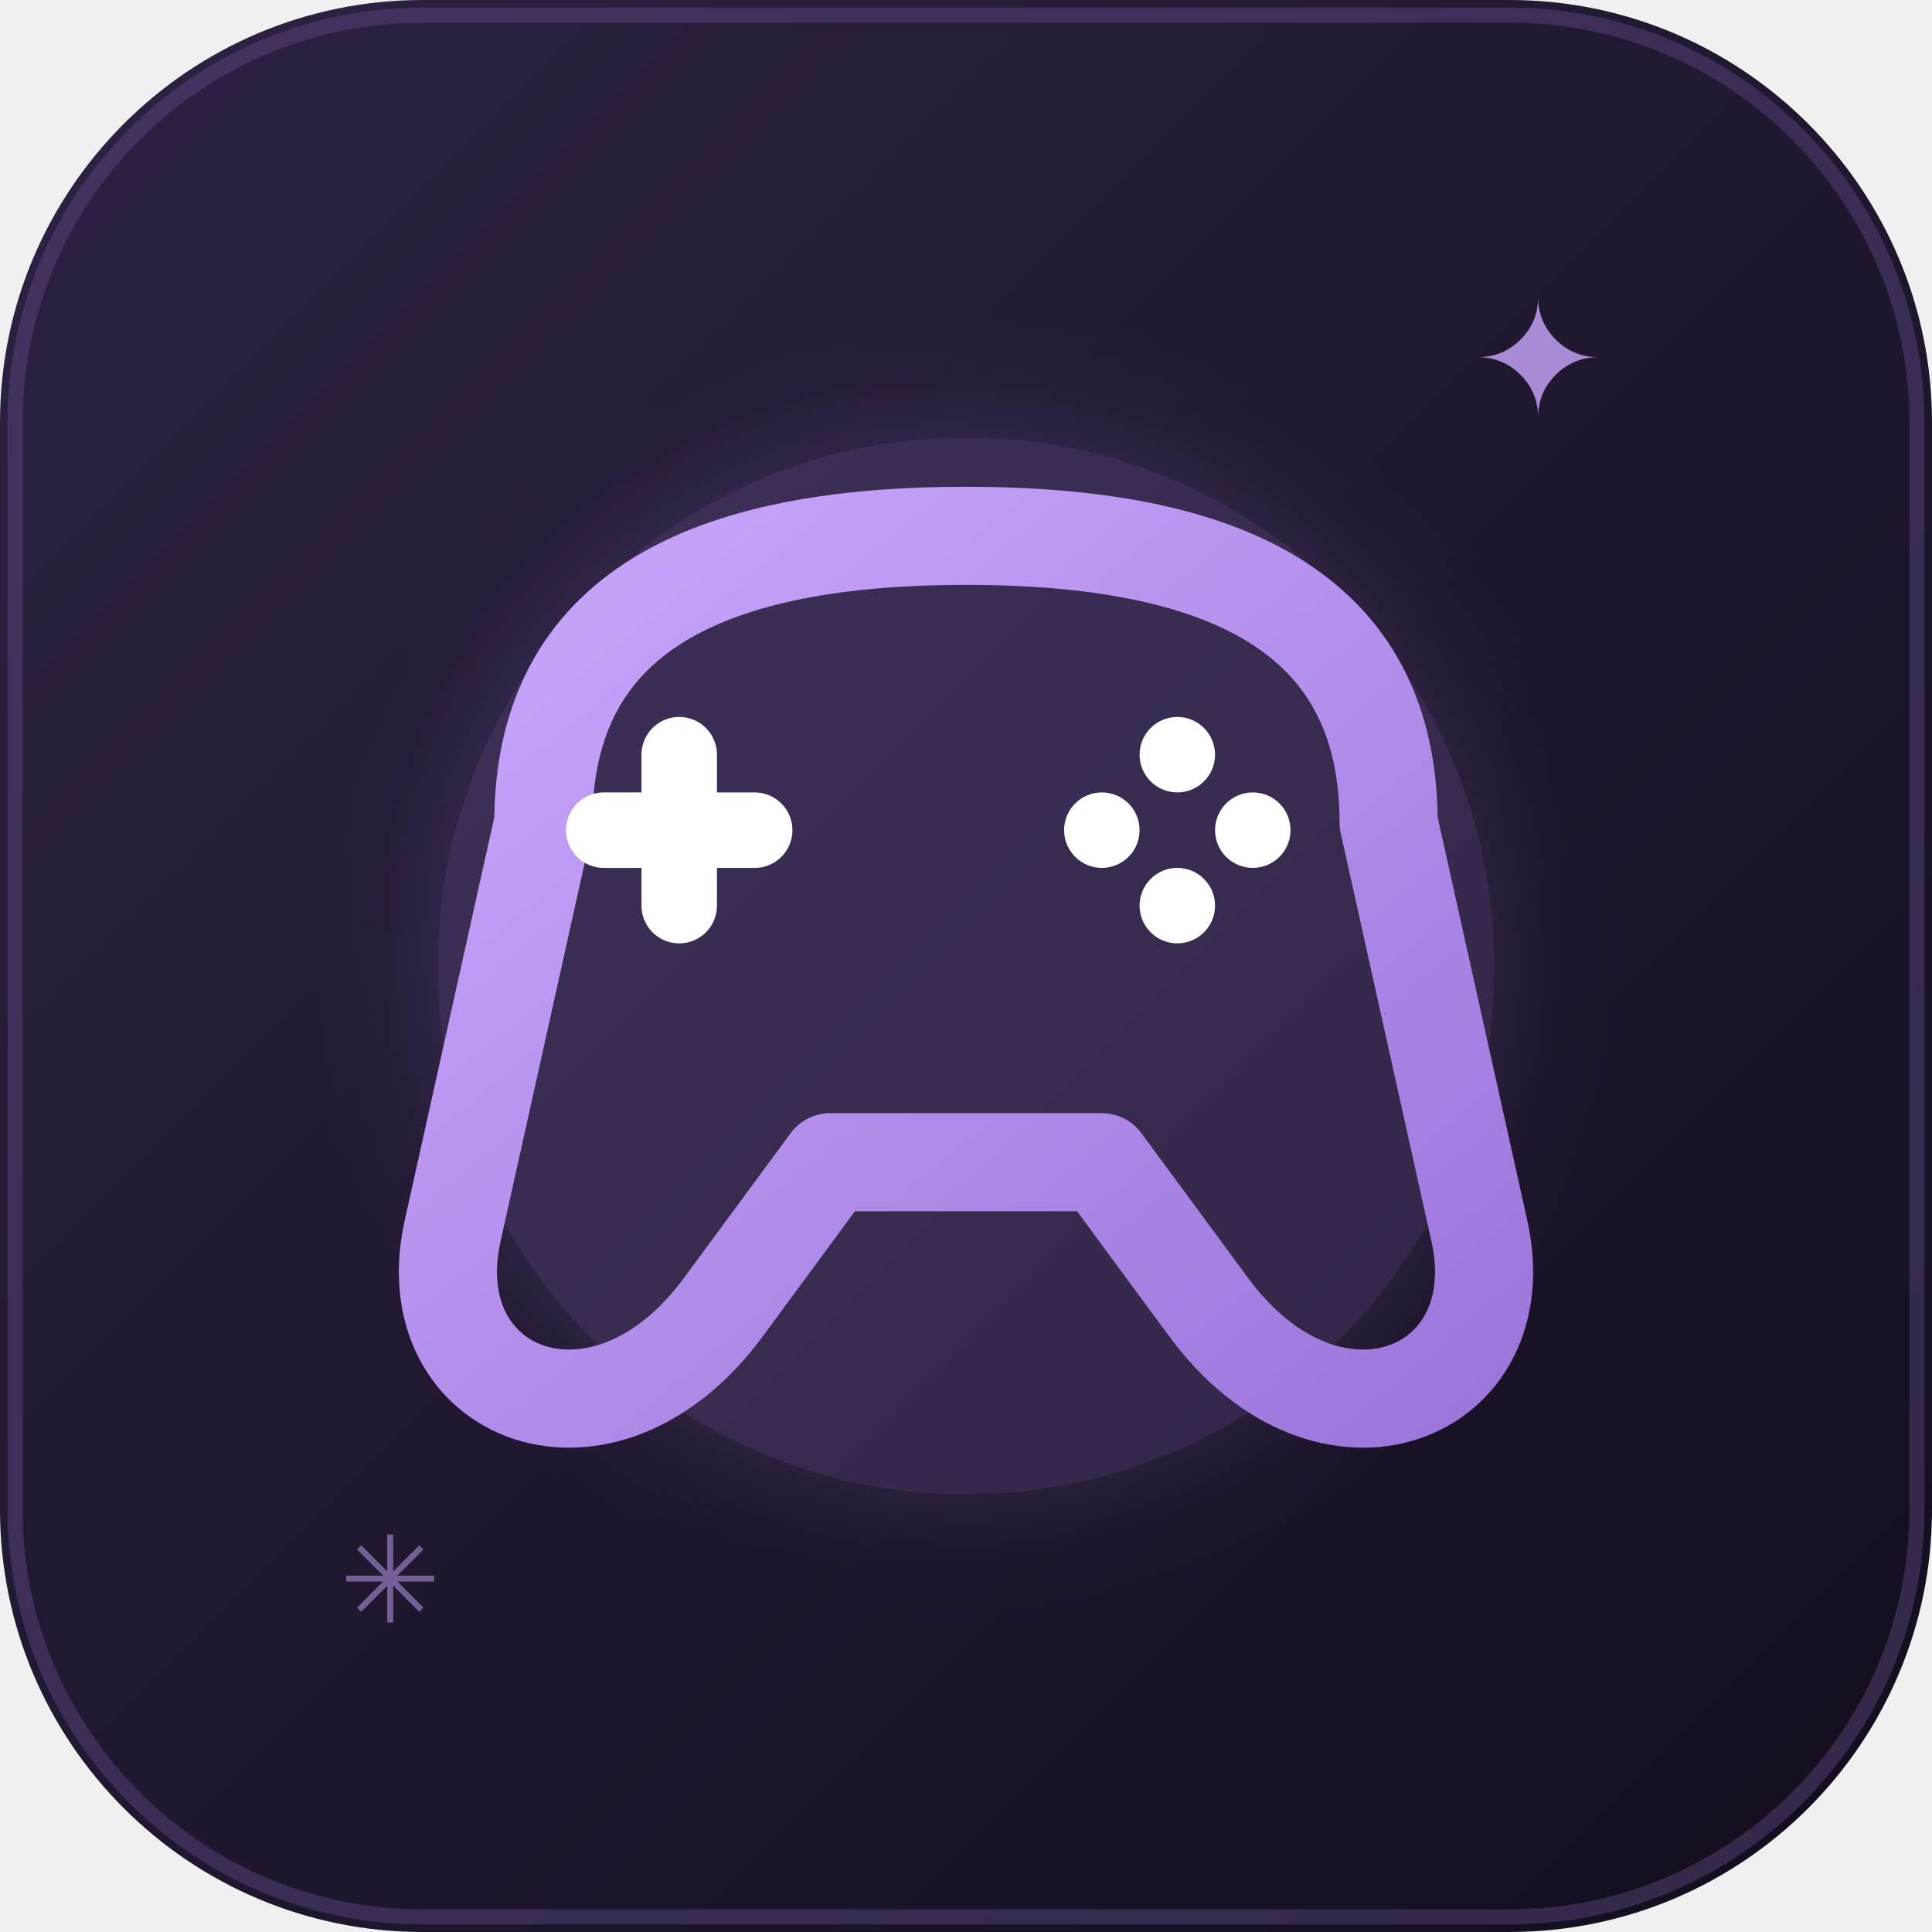
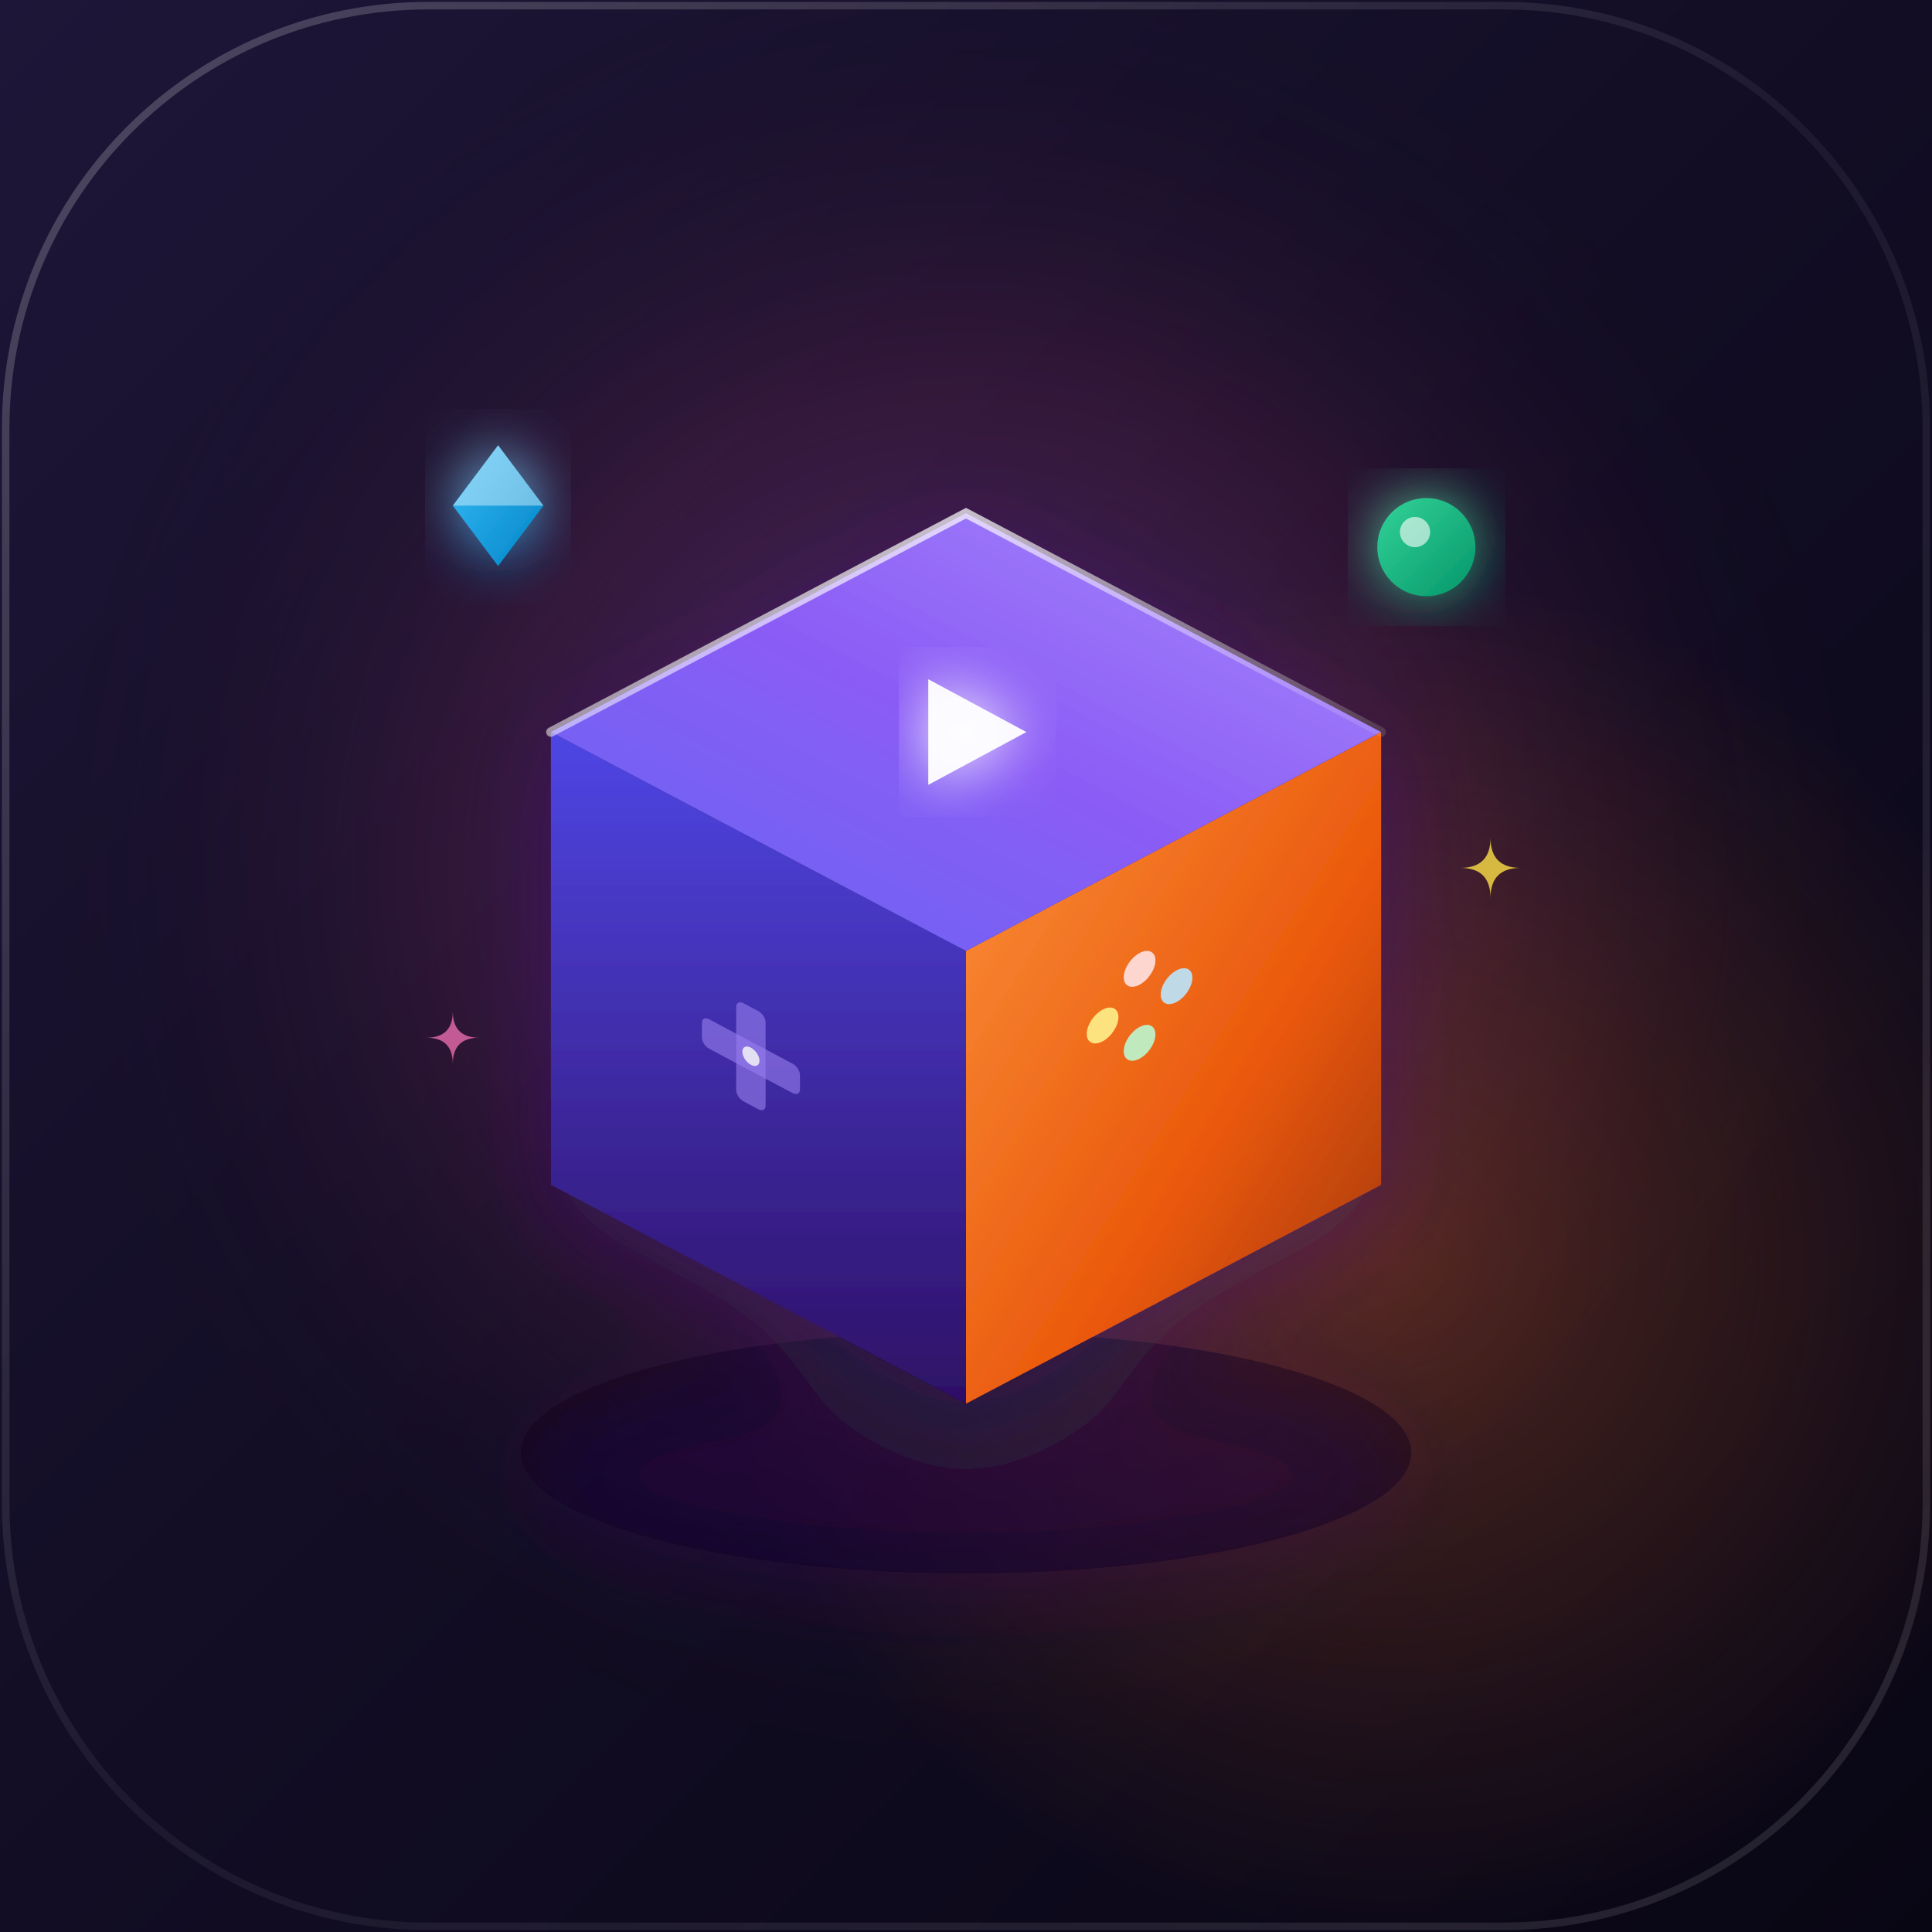
<svg xmlns="http://www.w3.org/2000/svg" viewBox="0 0 512 512" width="512" height="512">
  <defs>
-     <linearGradient id="bg" x1="0%" y1="0%" x2="100%" y2="100%">
-       <stop offset="0%" stop-color="#2d2244" />
-       <stop offset="50%" stop-color="#1f1830" />
-       <stop offset="100%" stop-color="#120e1d" />
+     <linearGradient id="bgGrad" x1="0%" y1="0%" x2="100%" y2="100%">
+       <stop offset="0%" stop-color="#1E1638" />
+       <stop offset="50%" stop-color="#120D24" />
+       <stop offset="100%" stop-color="#090614" />
    </linearGradient>
-     <linearGradient id="pad" x1="0%" y1="0%" x2="100%" y2="100%">
-       <stop offset="0%" stop-color="#caa7fc" />
-       <stop offset="100%" stop-color="#9d76db" />
+     <radialGradient id="centerGlow" cx="50%" cy="45%" r="48%">
+       <stop offset="0%" stop-color="#8B5CF6" stop-opacity="0.38" />
+       <stop offset="55%" stop-color="#EC4899" stop-opacity="0.12" />
+       <stop offset="100%" stop-color="#000000" stop-opacity="0" />
+     </radialGradient>
+     <radialGradient id="orangeGlow" cx="72%" cy="65%" r="35%">
+       <stop offset="0%" stop-color="#F97316" stop-opacity="0.25" />
+       <stop offset="100%" stop-color="#F97316" stop-opacity="0" />
+     </radialGradient>
+     <linearGradient id="boxTop" x1="0%" y1="100%" x2="100%" y2="0%">
+       <stop offset="0%" stop-color="#6366F1" />
+       <stop offset="50%" stop-color="#8B5CF6" />
+       <stop offset="100%" stop-color="#A78BFA" />
    </linearGradient>
-     <filter id="glow" x="-20%" y="-20%" width="140%" height="140%">
-       <feGaussianBlur stdDeviation="16" result="blur" />
+     <linearGradient id="boxLeft" x1="50%" y1="0%" x2="50%" y2="100%">
+       <stop offset="0%" stop-color="#4F46E5" />
+       <stop offset="100%" stop-color="#2E1065" />
+     </linearGradient>
+     <linearGradient id="boxRight" x1="0%" y1="0%" x2="100%" y2="100%">
+       <stop offset="0%" stop-color="#FB923C" />
+       <stop offset="60%" stop-color="#EA580C" />
+       <stop offset="100%" stop-color="#9A3412" />
+     </linearGradient>
+     <linearGradient id="topEdge" x1="0%" y1="0%" x2="100%" y2="100%">
+       <stop offset="0%" stop-color="#FFFFFF" stop-opacity="0.9" />
+       <stop offset="100%" stop-color="#FFFFFF" stop-opacity="0.1" />
+     </linearGradient>
+     <linearGradient id="gemGrad" x1="0%" y1="0%" x2="100%" y2="100%">
+       <stop offset="0%" stop-color="#34D399" />
+       <stop offset="100%" stop-color="#059669" />
+     </linearGradient>
+     <linearGradient id="cyanGrad" x1="0%" y1="0%" x2="100%" y2="100%">
+       <stop offset="0%" stop-color="#38BDF8" />
+       <stop offset="100%" stop-color="#0284C7" />
+     </linearGradient>
+     <linearGradient id="rimGrad" x1="0%" y1="0%" x2="100%" y2="100%">
+       <stop offset="0%" stop-color="#FFFFFF" stop-opacity="0.22" />
+       <stop offset="50%" stop-color="#FFFFFF" stop-opacity="0.05" />
+       <stop offset="100%" stop-color="#FFFFFF" stop-opacity="0.12" />
+     </linearGradient>
+     <filter id="softShadow" x="-20%" y="-20%" width="140%" height="140%">
+       <feDropShadow dx="0" dy="24" stdDeviation="28" flood-color="#000000" flood-opacity="0.65" />
+       <feDropShadow dx="0" dy="6" stdDeviation="12" flood-color="#4C1D95" flood-opacity="0.35" />
+     </filter>
+     <filter id="glowEffect" x="-30%" y="-30%" width="160%" height="160%">
+       <feGaussianBlur stdDeviation="8" result="blur" />
      <feComposite in="SourceGraphic" in2="blur" operator="over" />
    </filter>
  </defs>
-   <rect width="512" height="512" rx="112" fill="url(#bg)" />
-   <rect width="504" height="504" x="4" y="4" rx="108" fill="none" stroke="#684f8e" stroke-opacity="0.4" stroke-width="4" />
-   <circle cx="256" cy="256" r="140" fill="#a885e3" opacity="0.18" filter="url(#glow)" />
-   <g transform="translate(96, 126)" fill="none" stroke="url(#pad)" stroke-width="26" stroke-linecap="round" stroke-linejoin="round">
-     <path d="M48 92 C48 36, 92 16, 160 16 C228 16, 272 36, 272 92 L296 200 C306 244, 256 264, 224 220 L196 182 L124 182 L96 220 C64 264, 14 244, 24 200 Z" />
-     <path d="M84 74 L84 114" stroke="#ffffff" stroke-width="20" stroke-linecap="round" />
-     <path d="M64 94 L104 94" stroke="#ffffff" stroke-width="20" stroke-linecap="round" />
-     <circle cx="216" cy="74" r="10" fill="#ffffff" stroke="none" />
-     <circle cx="236" cy="94" r="10" fill="#ffffff" stroke="none" />
-     <circle cx="196" cy="94" r="10" fill="#ffffff" stroke="none" />
-     <circle cx="216" cy="114" r="10" fill="#ffffff" stroke="none" />
+   <rect width="512" height="512" fill="url(#bgGrad)" />
+   <rect width="512" height="512" fill="url(#centerGlow)" />
+   <rect width="512" height="512" fill="url(#orangeGlow)" />
+   <rect x="1.5" y="1.5" width="509" height="509" rx="112" fill="none" stroke="url(#rimGrad)" stroke-width="2" />
+   <g filter="url(#softShadow)">
+     <ellipse cx="256" cy="385" rx="118" ry="32" fill="#000000" opacity="0.45" />
+     <path d="M256 252 L146 194 V314 L256 372 Z" fill="url(#boxLeft)" />
+     <g transform="translate(186, 260) skewY(28) scale(0.65)" opacity="0.85">
+       <rect x="14" y="0" width="12" height="40" rx="3" fill="#A78BFA" opacity="0.6" />
+       <rect x="0" y="14" width="40" height="12" rx="3" fill="#A78BFA" opacity="0.6" />
+       <circle cx="20" cy="20" r="3.5" fill="#FFFFFF" />
+     </g>
+     <path d="M256 252 L366 194 V314 L256 372 Z" fill="url(#boxRight)" />
+     <g transform="translate(288, 260) skewY(-28) scale(0.7)" opacity="0.9">
+       <circle cx="20" cy="6" r="6" fill="#FEE2E2" />
+       <circle cx="6" cy="20" r="6" fill="#FEF08A" />
+       <circle cx="34" cy="20" r="6" fill="#BAE6FD" />
+       <circle cx="20" cy="34" r="6" fill="#BBF7D0" />
+     </g>
+     <path d="M256 136 L366 194 L256 252 L146 194 Z" fill="url(#boxTop)" />
+     <path d="M146 194 L256 136 L366 194" fill="none" stroke="url(#topEdge)" stroke-width="2.5" stroke-linecap="round" />
+     <path d="M256 252 L256 372" fill="none" stroke="url(#topEdge)" stroke-width="1.8" opacity="0.4" />
+     <g transform="translate(256, 194)" filter="url(#glowEffect)">
+       <polygon points="-10,-14 16,0 -10,14" fill="#FFFFFF" opacity="0.95" />
+     </g>
  </g>
-   <text x="390" y="110" font-size="42" fill="#caa7fc" opacity="0.8" font-family="sans-serif">✦</text>
-   <text x="90" y="430" font-size="32" fill="#caa7fc" opacity="0.5" font-family="sans-serif">✳</text>
+   <g transform="translate(132, 134)" filter="url(#glowEffect)">
+     <polygon points="0,-16 12,0 0,16 -12,0" fill="url(#cyanGrad)" />
+     <polygon points="0,-16 12,0 0,0 -12,0" fill="#FFFFFF" opacity="0.4" />
+   </g>
+   <g transform="translate(378, 145)" filter="url(#glowEffect)">
+     <circle cx="0" cy="0" r="13" fill="url(#gemGrad)" />
+     <circle cx="-3" cy="-4" r="4" fill="#FFFFFF" opacity="0.6" />
+   </g>
+   <g transform="translate(395, 230)" opacity="0.8">
+     <path d="M0 -8 Q0 0 8 0 Q0 0 0 8 Q0 0 -8 0 Q0 0 0 -8Z" fill="#FDE047" />
+   </g>
+   <g transform="translate(120, 275)" opacity="0.75">
+     <path d="M0 -7 Q0 0 7 0 Q0 0 0 7 Q0 0 -7 0 Q0 0 0 -7Z" fill="#F472B6" />
+   </g>
</svg>
